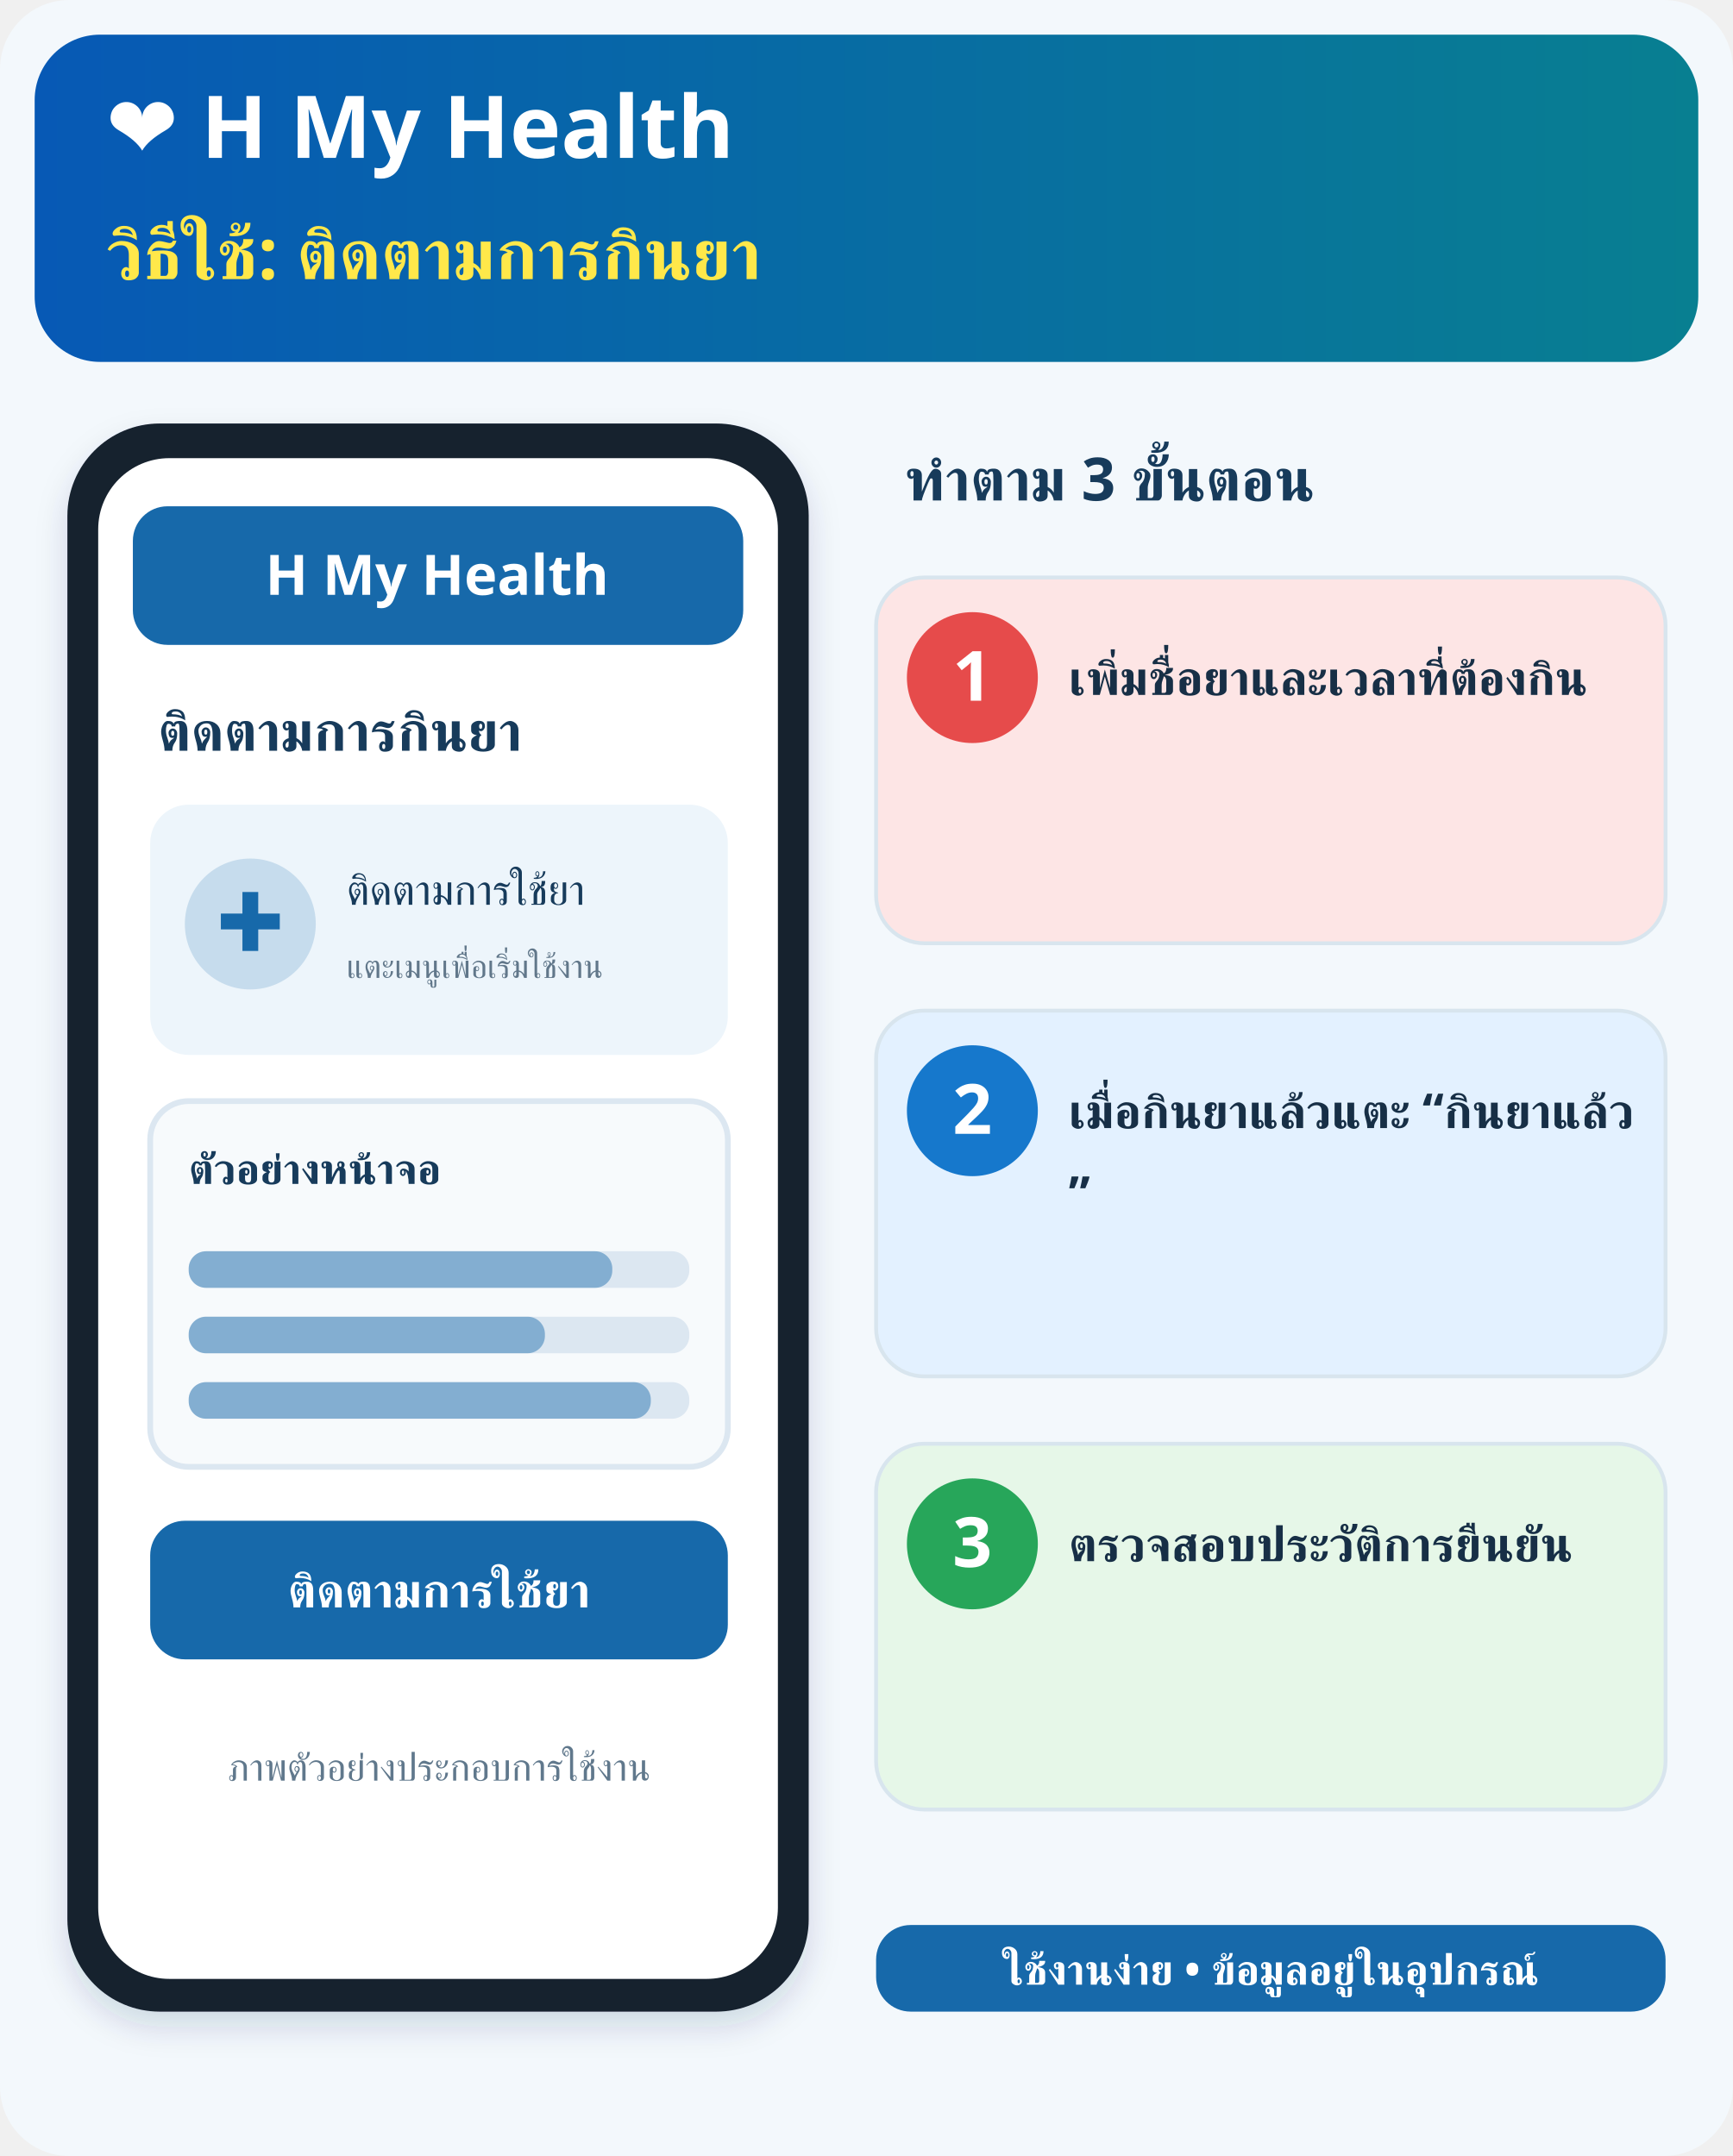
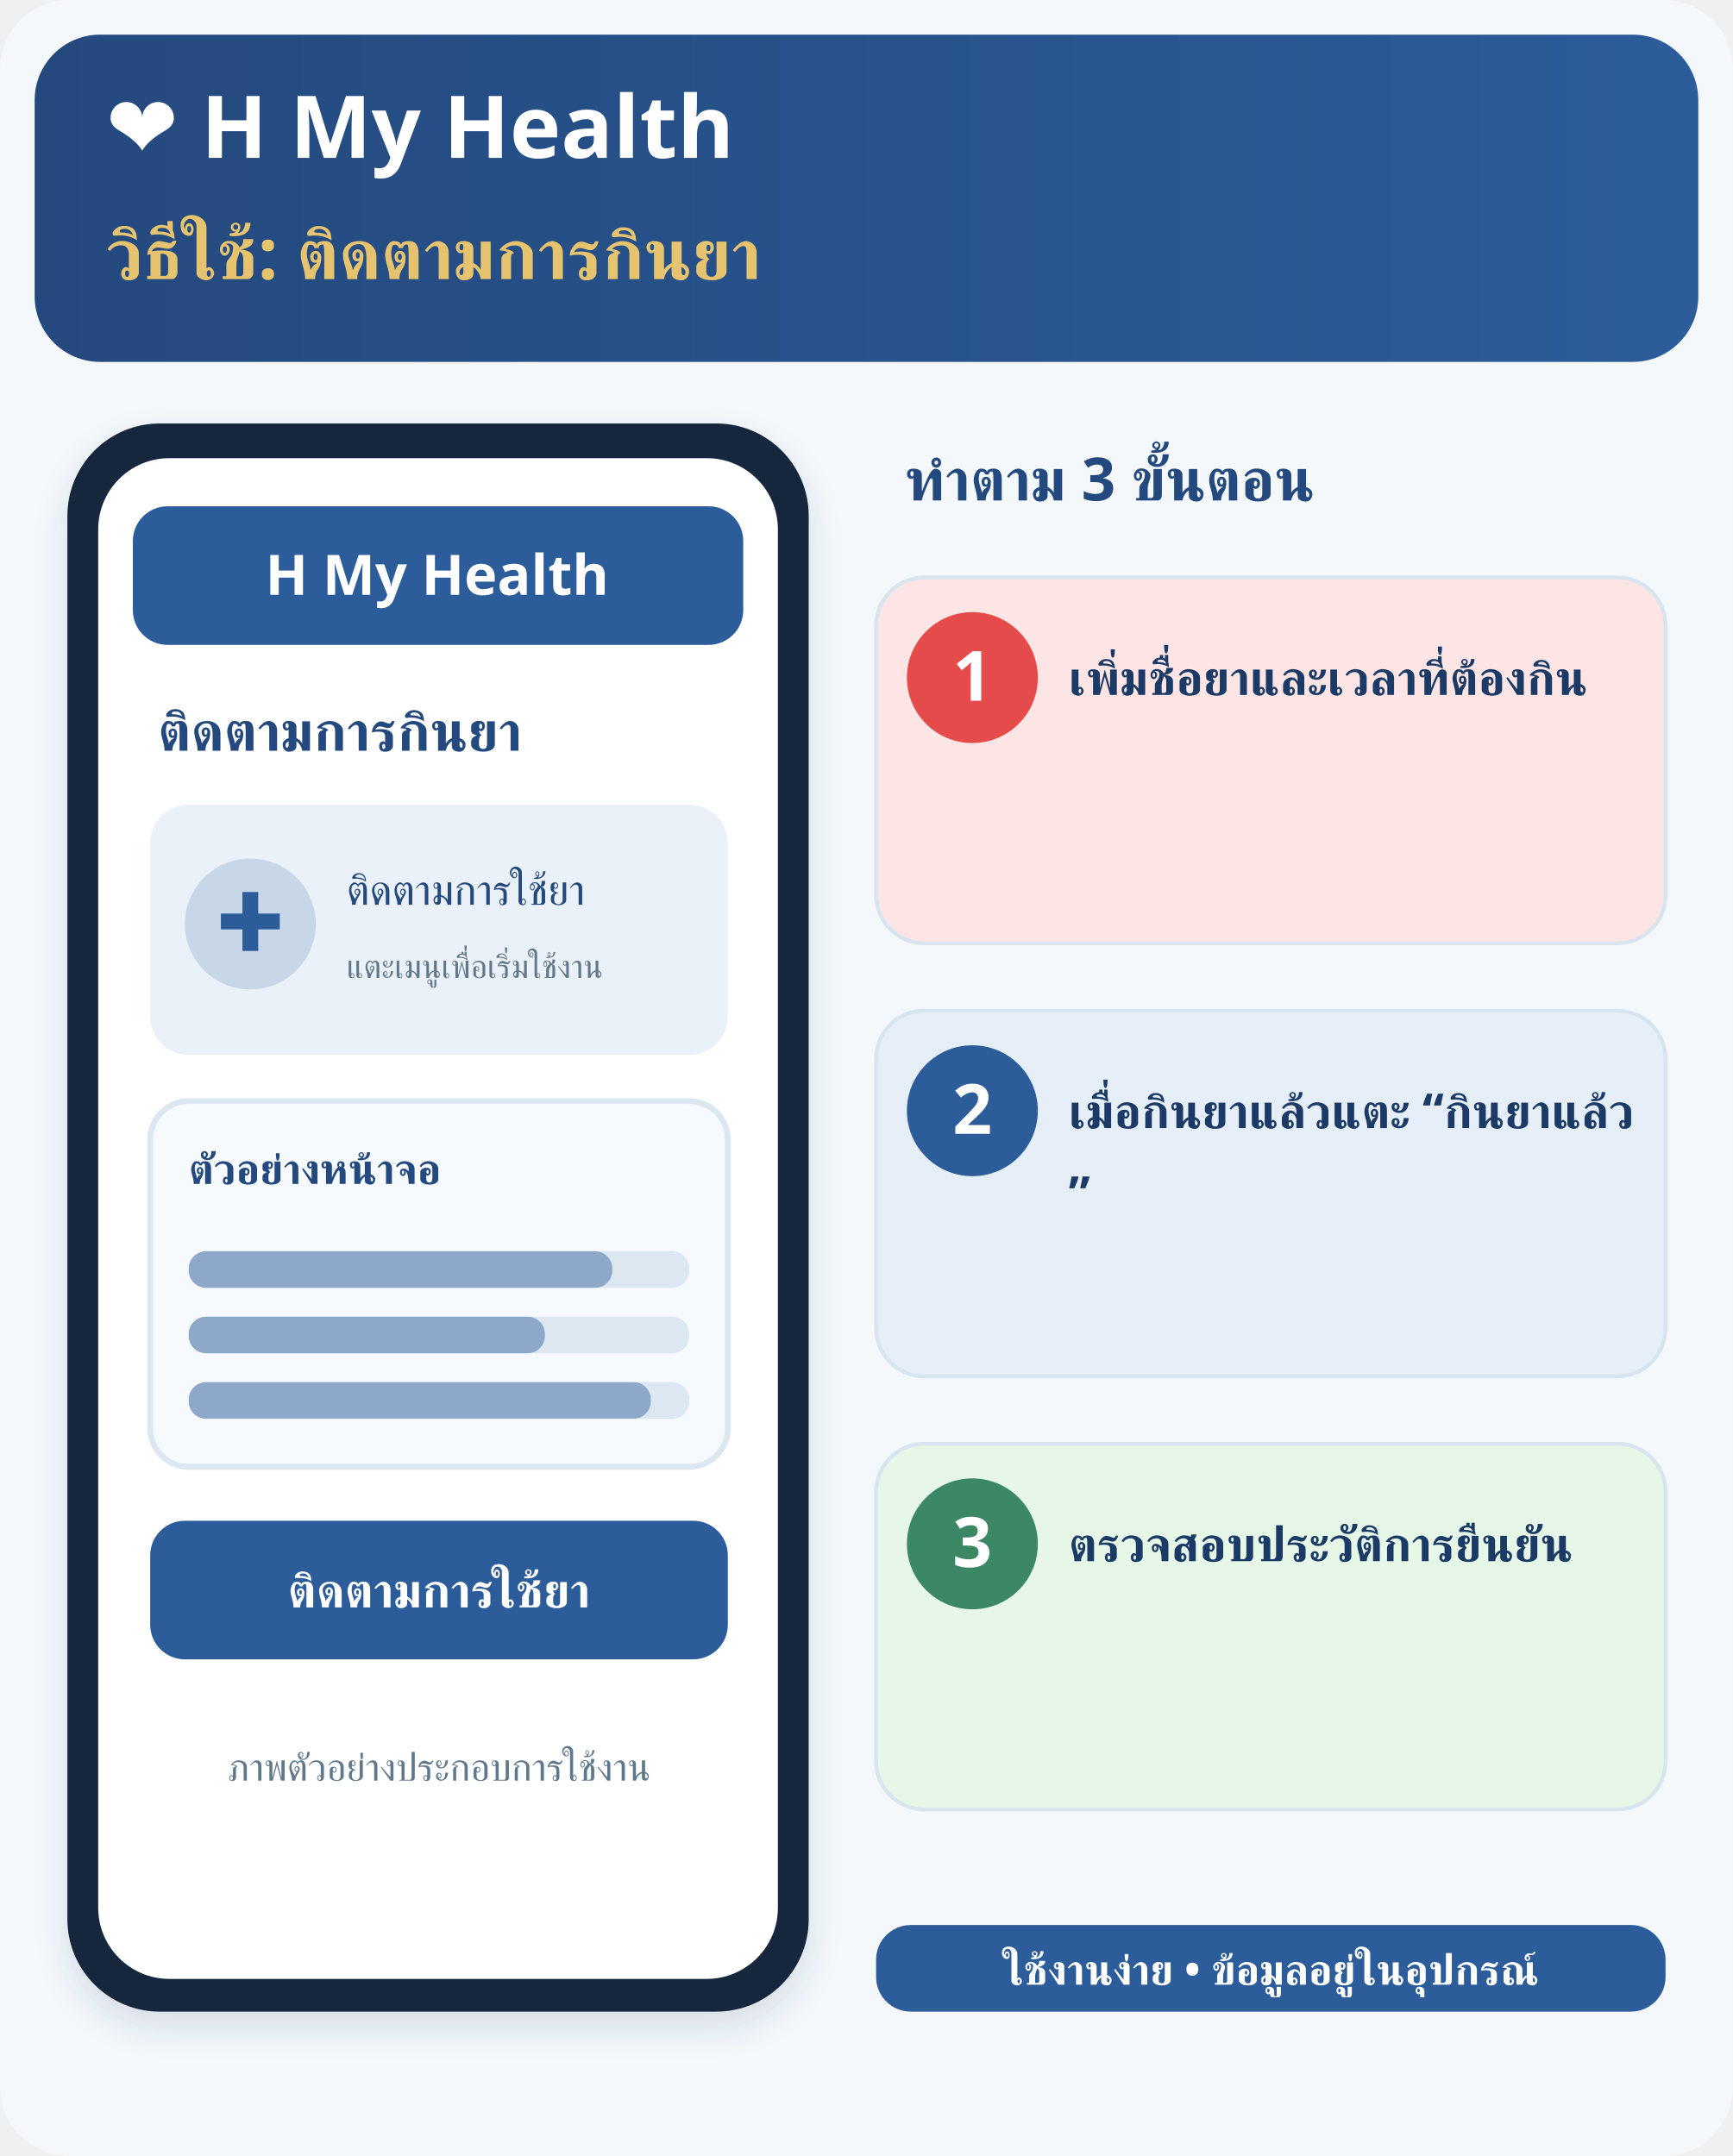
<svg xmlns="http://www.w3.org/2000/svg" width="900" height="1120" viewBox="0 0 900 1120">
  <defs>
    <linearGradient id="head" x1="0" y1="0" x2="1" y2="0">
-       <stop stop-color="#0759b5" />
-       <stop offset="1" stop-color="#087f91" />
+       <stop stop-color="#24497e" />
+       <stop offset="1" stop-color="#2c5c9a" />
    </linearGradient>
    <filter id="sh">
-       <feDropShadow dx="0" dy="8" stdDeviation="8" flood-color="#173b5b" flood-opacity=".15" />
+       <feDropShadow dx="0" dy="8" stdDeviation="8" flood-color="#24497e" flood-opacity=".15" />
    </filter>
  </defs>
-   <rect width="900" height="1120" rx="36" fill="#f3f8fc" />
+   <rect width="900" height="1120" rx="36" fill="#f4f8fb" />
  <rect x="18" y="18" width="864" height="170" rx="34" fill="url(#head)" />
  <text x="55" y="82" font-size="45" font-weight="bold" fill="#fff" font-family="sans-serif">❤️ H My Health</text>
-   <text x="55" y="145" font-size="37" font-weight="bold" fill="#ffe84a" font-family="sans-serif">วิธีใช้: ติดตามการกินยา</text>
-   <rect x="35" y="220" width="385" height="825" rx="48" fill="#14202d" filter="url(#sh)" />
+   <text x="55" y="145" font-size="37" font-weight="bold" fill="#e6c36f" font-family="sans-serif">วิธีใช้: ติดตามการกินยา</text>
+   <rect x="35" y="220" width="385" height="825" rx="48" fill="#16263d" filter="url(#sh)" />
  <rect x="51" y="238" width="353" height="790" rx="37" fill="#fff" />
-   <rect x="69" y="263" width="317" height="72" rx="18" fill="#1769aa" />
+   <rect x="69" y="263" width="317" height="72" rx="18" fill="#2c5c9a" />
  <text x="227" y="309" text-anchor="middle" font-size="29" font-weight="bold" fill="#fff" font-family="sans-serif">H My Health</text>
-   <text x="82" y="390" font-size="29" font-weight="bold" fill="#173b5b" font-family="sans-serif">ติดตามการกินยา</text>
-   <rect x="78" y="418" width="300" height="130" rx="20" fill="#edf5fb" />
-   <circle cx="130" cy="480" r="34" fill="#1769aa" opacity=".18" />
-   <text x="130" y="494" text-anchor="middle" font-size="42" fill="#1769aa" font-family="sans-serif">✚</text>
-   <text x="180" y="470" font-size="22" fill="#173b5b" font-family="sans-serif">ติดตามการใช้ยา</text>
+   <text x="82" y="390" font-size="29" font-weight="bold" fill="#24497e" font-family="sans-serif">ติดตามการกินยา</text>
+   <rect x="78" y="418" width="300" height="130" rx="20" fill="#eaf1f8" />
+   <circle cx="130" cy="480" r="34" fill="#2c5c9a" opacity=".18" />
+   <text x="130" y="494" text-anchor="middle" font-size="42" fill="#2c5c9a" font-family="sans-serif">✚</text>
+   <text x="180" y="470" font-size="22" fill="#24497e" font-family="sans-serif">ติดตามการใช้ยา</text>
  <text x="180" y="508" font-size="17" fill="#61778a" font-family="sans-serif">แตะเมนูเพื่อเริ่มใช้งาน</text>
  <rect x="78" y="572" width="300" height="190" rx="20" fill="#f7fafc" stroke="#dce7f1" stroke-width="3" />
-   <text x="98" y="615" font-size="22" font-weight="bold" fill="#173b5b" font-family="sans-serif">ตัวอย่างหน้าจอ</text>
+   <text x="98" y="615" font-size="22" font-weight="bold" fill="#24497e" font-family="sans-serif">ตัวอย่างหน้าจอ</text>
  <rect x="98" y="650" width="260" height="19" rx="9" fill="#dce7f1" />
-   <rect x="98" y="650" width="220" height="19" rx="9" fill="#1769aa" opacity=".45" />
+   <rect x="98" y="650" width="220" height="19" rx="9" fill="#2c5c9a" opacity=".45" />
  <rect x="98" y="684" width="260" height="19" rx="9" fill="#dce7f1" />
-   <rect x="98" y="684" width="185" height="19" rx="9" fill="#1769aa" opacity=".45" />
+   <rect x="98" y="684" width="185" height="19" rx="9" fill="#2c5c9a" opacity=".45" />
  <rect x="98" y="718" width="260" height="19" rx="9" fill="#dce7f1" />
-   <rect x="98" y="718" width="240" height="19" rx="9" fill="#1769aa" opacity=".45" />
-   <rect x="78" y="790" width="300" height="72" rx="18" fill="#1769aa" />
+   <rect x="98" y="718" width="240" height="19" rx="9" fill="#2c5c9a" opacity=".45" />
+   <rect x="78" y="790" width="300" height="72" rx="18" fill="#2c5c9a" />
  <text x="228" y="835" text-anchor="middle" font-size="25" fill="#fff" font-weight="bold" font-family="sans-serif">ติดตามการใช้ยา</text>
  <text x="228" y="925" text-anchor="middle" font-size="20" fill="#60788c" font-family="sans-serif">ภาพตัวอย่างประกอบการใช้งาน</text>
-   <text x="470" y="260" font-size="31" font-weight="bold" fill="#173b5b" font-family="sans-serif">ทำตาม 3 ขั้นตอน</text>
+   <text x="470" y="260" font-size="31" font-weight="bold" fill="#24497e" font-family="sans-serif">ทำตาม 3 ขั้นตอน</text>
  <rect x="455" y="300" width="410" height="190" rx="25" fill="#fde5e5" stroke="#d8e5ee" stroke-width="2" />
  <circle cx="505" cy="352" r="34" fill="#e64b4b" />
  <text x="505" y="364" text-anchor="middle" font-size="36" font-weight="bold" fill="#fff" font-family="sans-serif">1</text>
-   <text x="555" y="361" font-size="25" font-weight="bold" fill="#172f46" font-family="sans-serif">เพิ่มชื่อยาและเวลาที่ต้องกิน</text>
-   <rect x="455" y="525" width="410" height="190" rx="25" fill="#e3f1ff" stroke="#d8e5ee" stroke-width="2" />
-   <circle cx="505" cy="577" r="34" fill="#1678cc" />
+   <text x="555" y="361" font-size="25" font-weight="bold" fill="#1b3a66" font-family="sans-serif">เพิ่มชื่อยาและเวลาที่ต้องกิน</text>
+   <rect x="455" y="525" width="410" height="190" rx="25" fill="#e6eef8" stroke="#d8e5ee" stroke-width="2" />
+   <circle cx="505" cy="577" r="34" fill="#2c5c9a" />
  <text x="505" y="589" text-anchor="middle" font-size="36" font-weight="bold" fill="#fff" font-family="sans-serif">2</text>
-   <text x="555" y="586" font-size="25" font-weight="bold" fill="#172f46" font-family="sans-serif">เมื่อกินยาแล้วแตะ “กินยาแล้ว</text>
-   <text x="555" y="629" font-size="25" font-weight="bold" fill="#172f46" font-family="sans-serif">”</text>
+   <text x="555" y="586" font-size="25" font-weight="bold" fill="#1b3a66" font-family="sans-serif">เมื่อกินยาแล้วแตะ “กินยาแล้ว</text>
+   <text x="555" y="629" font-size="25" font-weight="bold" fill="#1b3a66" font-family="sans-serif">”</text>
  <rect x="455" y="750" width="410" height="190" rx="25" fill="#e6f7e8" stroke="#d8e5ee" stroke-width="2" />
-   <circle cx="505" cy="802" r="34" fill="#27a65a" />
+   <circle cx="505" cy="802" r="34" fill="#3c8766" />
  <text x="505" y="814" text-anchor="middle" font-size="36" font-weight="bold" fill="#fff" font-family="sans-serif">3</text>
-   <text x="555" y="811" font-size="25" font-weight="bold" fill="#172f46" font-family="sans-serif">ตรวจสอบประวัติการยืนยัน</text>
-   <rect x="455" y="1000" width="410" height="45" rx="18" fill="#1769aa" />
+   <text x="555" y="811" font-size="25" font-weight="bold" fill="#1b3a66" font-family="sans-serif">ตรวจสอบประวัติการยืนยัน</text>
+   <rect x="455" y="1000" width="410" height="45" rx="18" fill="#2c5c9a" />
  <text x="660" y="1031" text-anchor="middle" font-size="22" fill="#fff" font-weight="bold" font-family="sans-serif">ใช้งานง่าย • ข้อมูลอยู่ในอุปกรณ์</text>
</svg>
